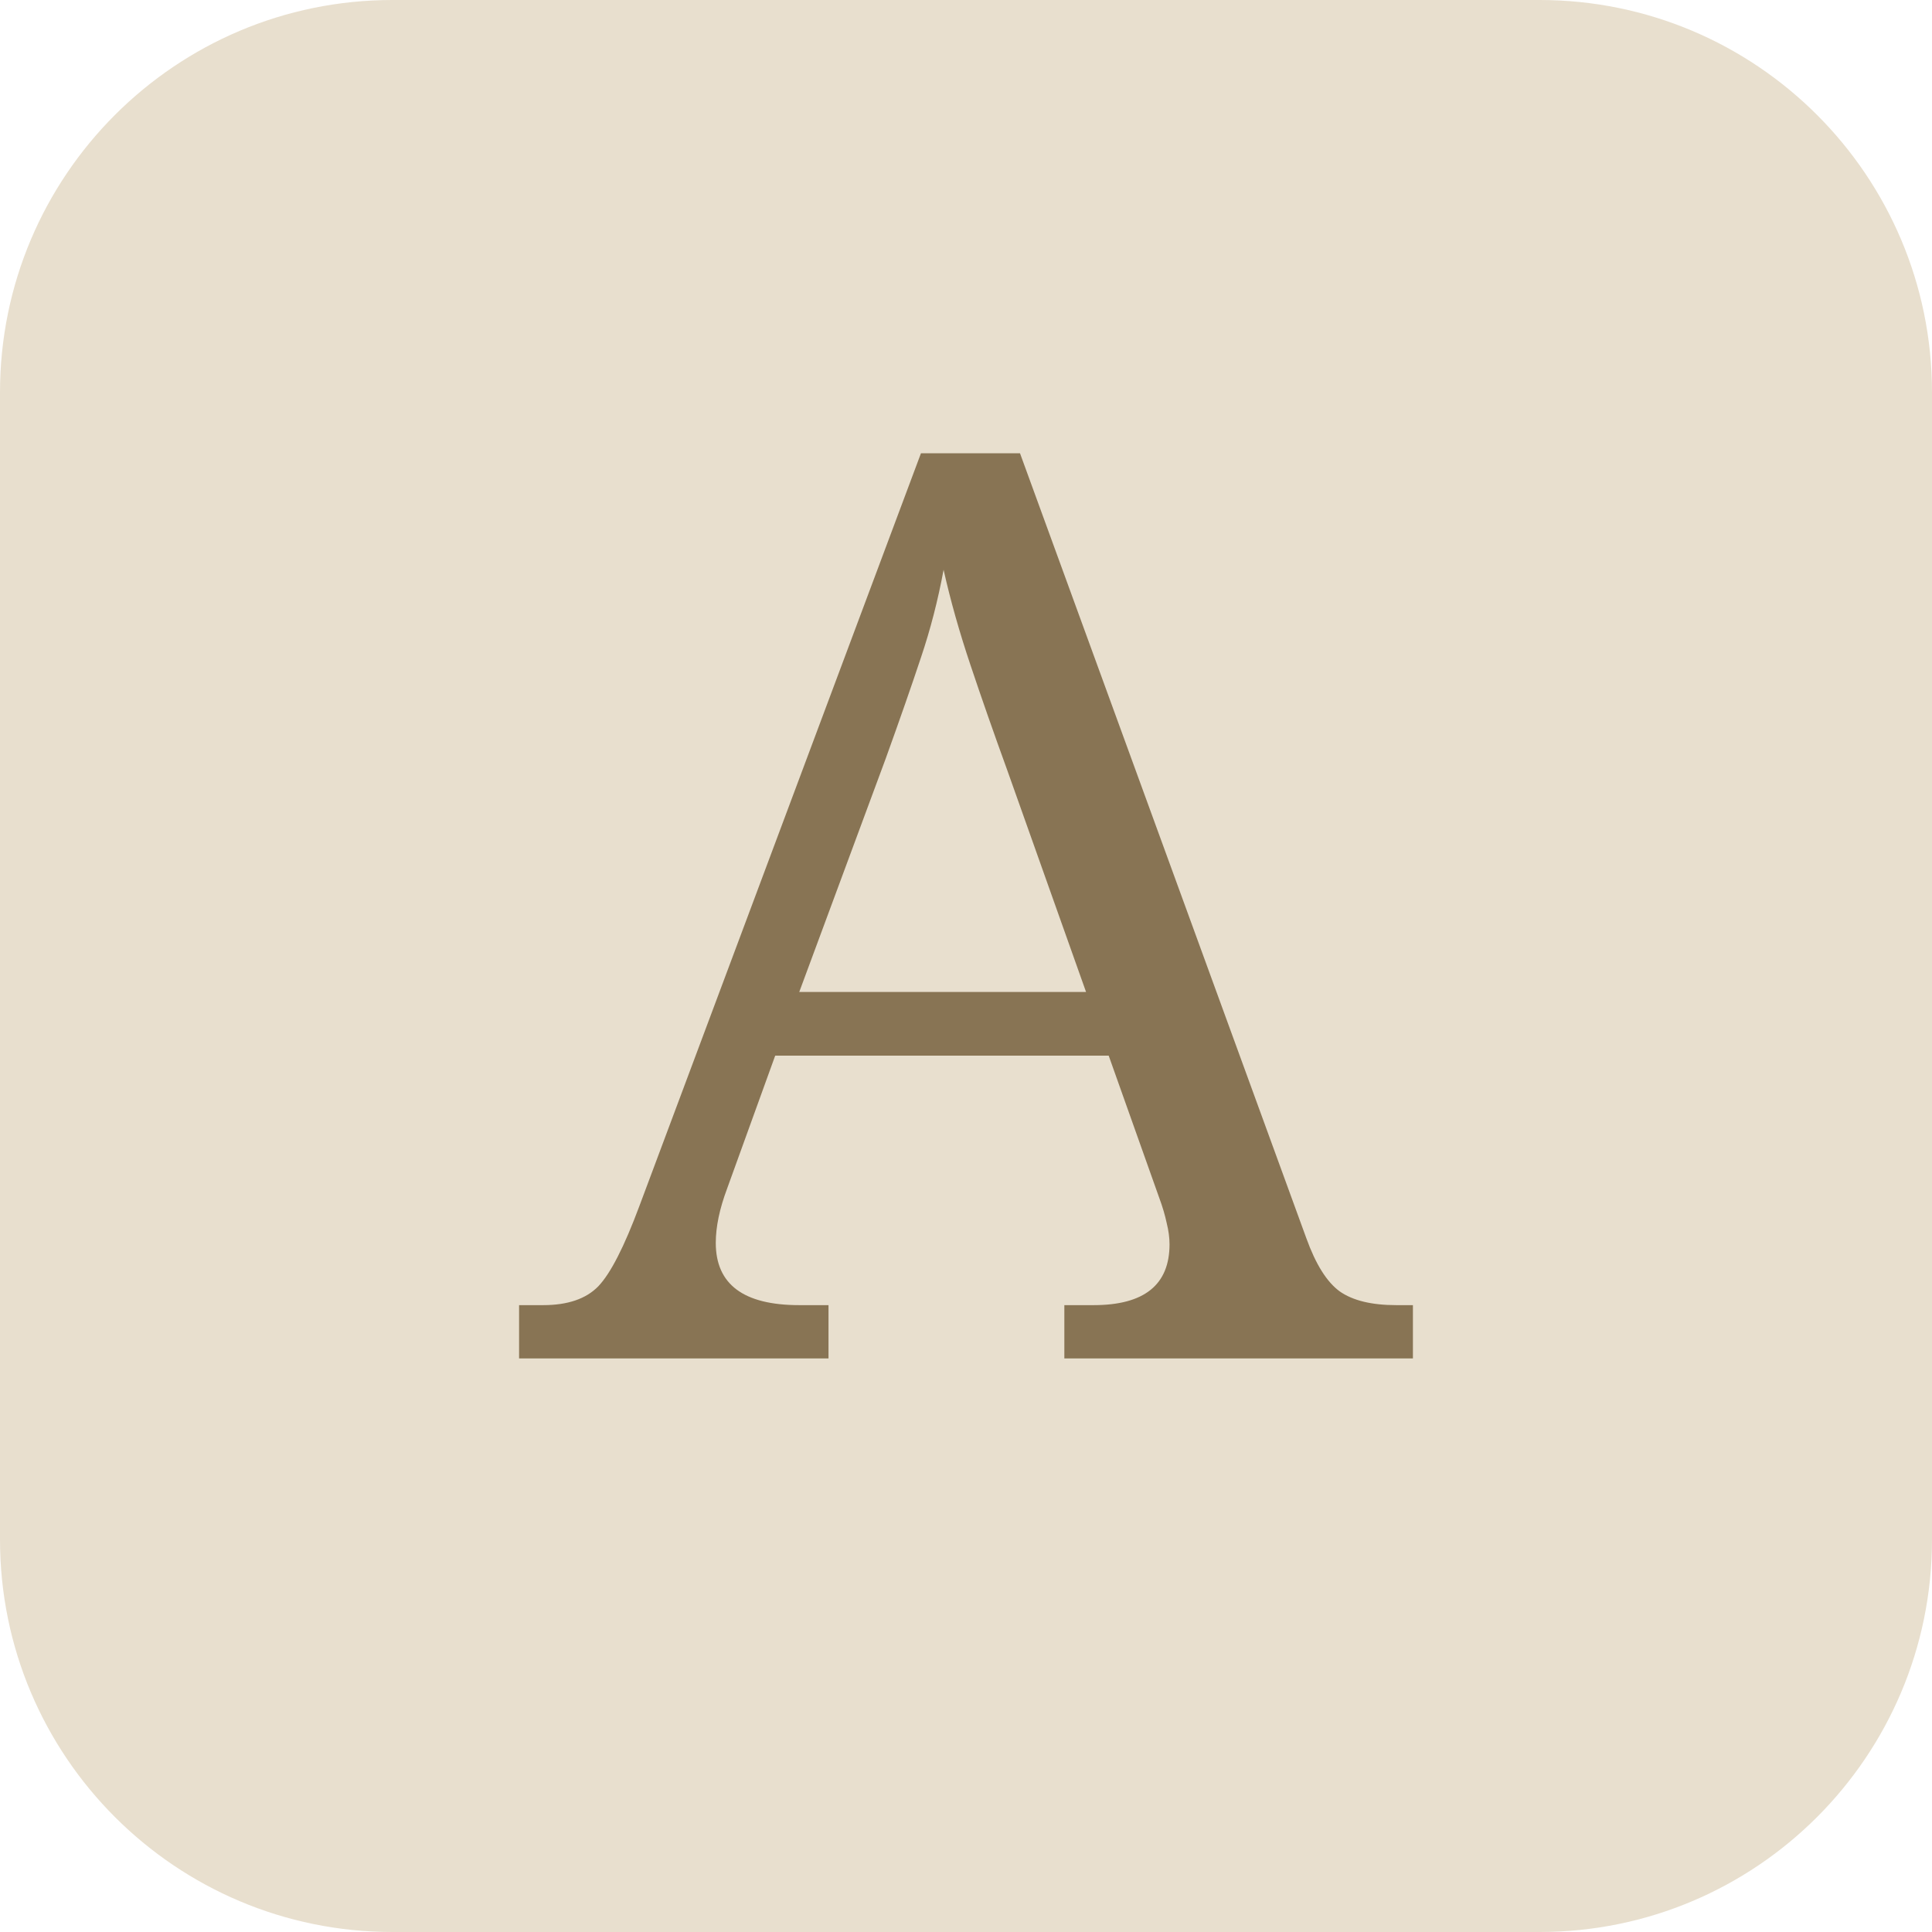
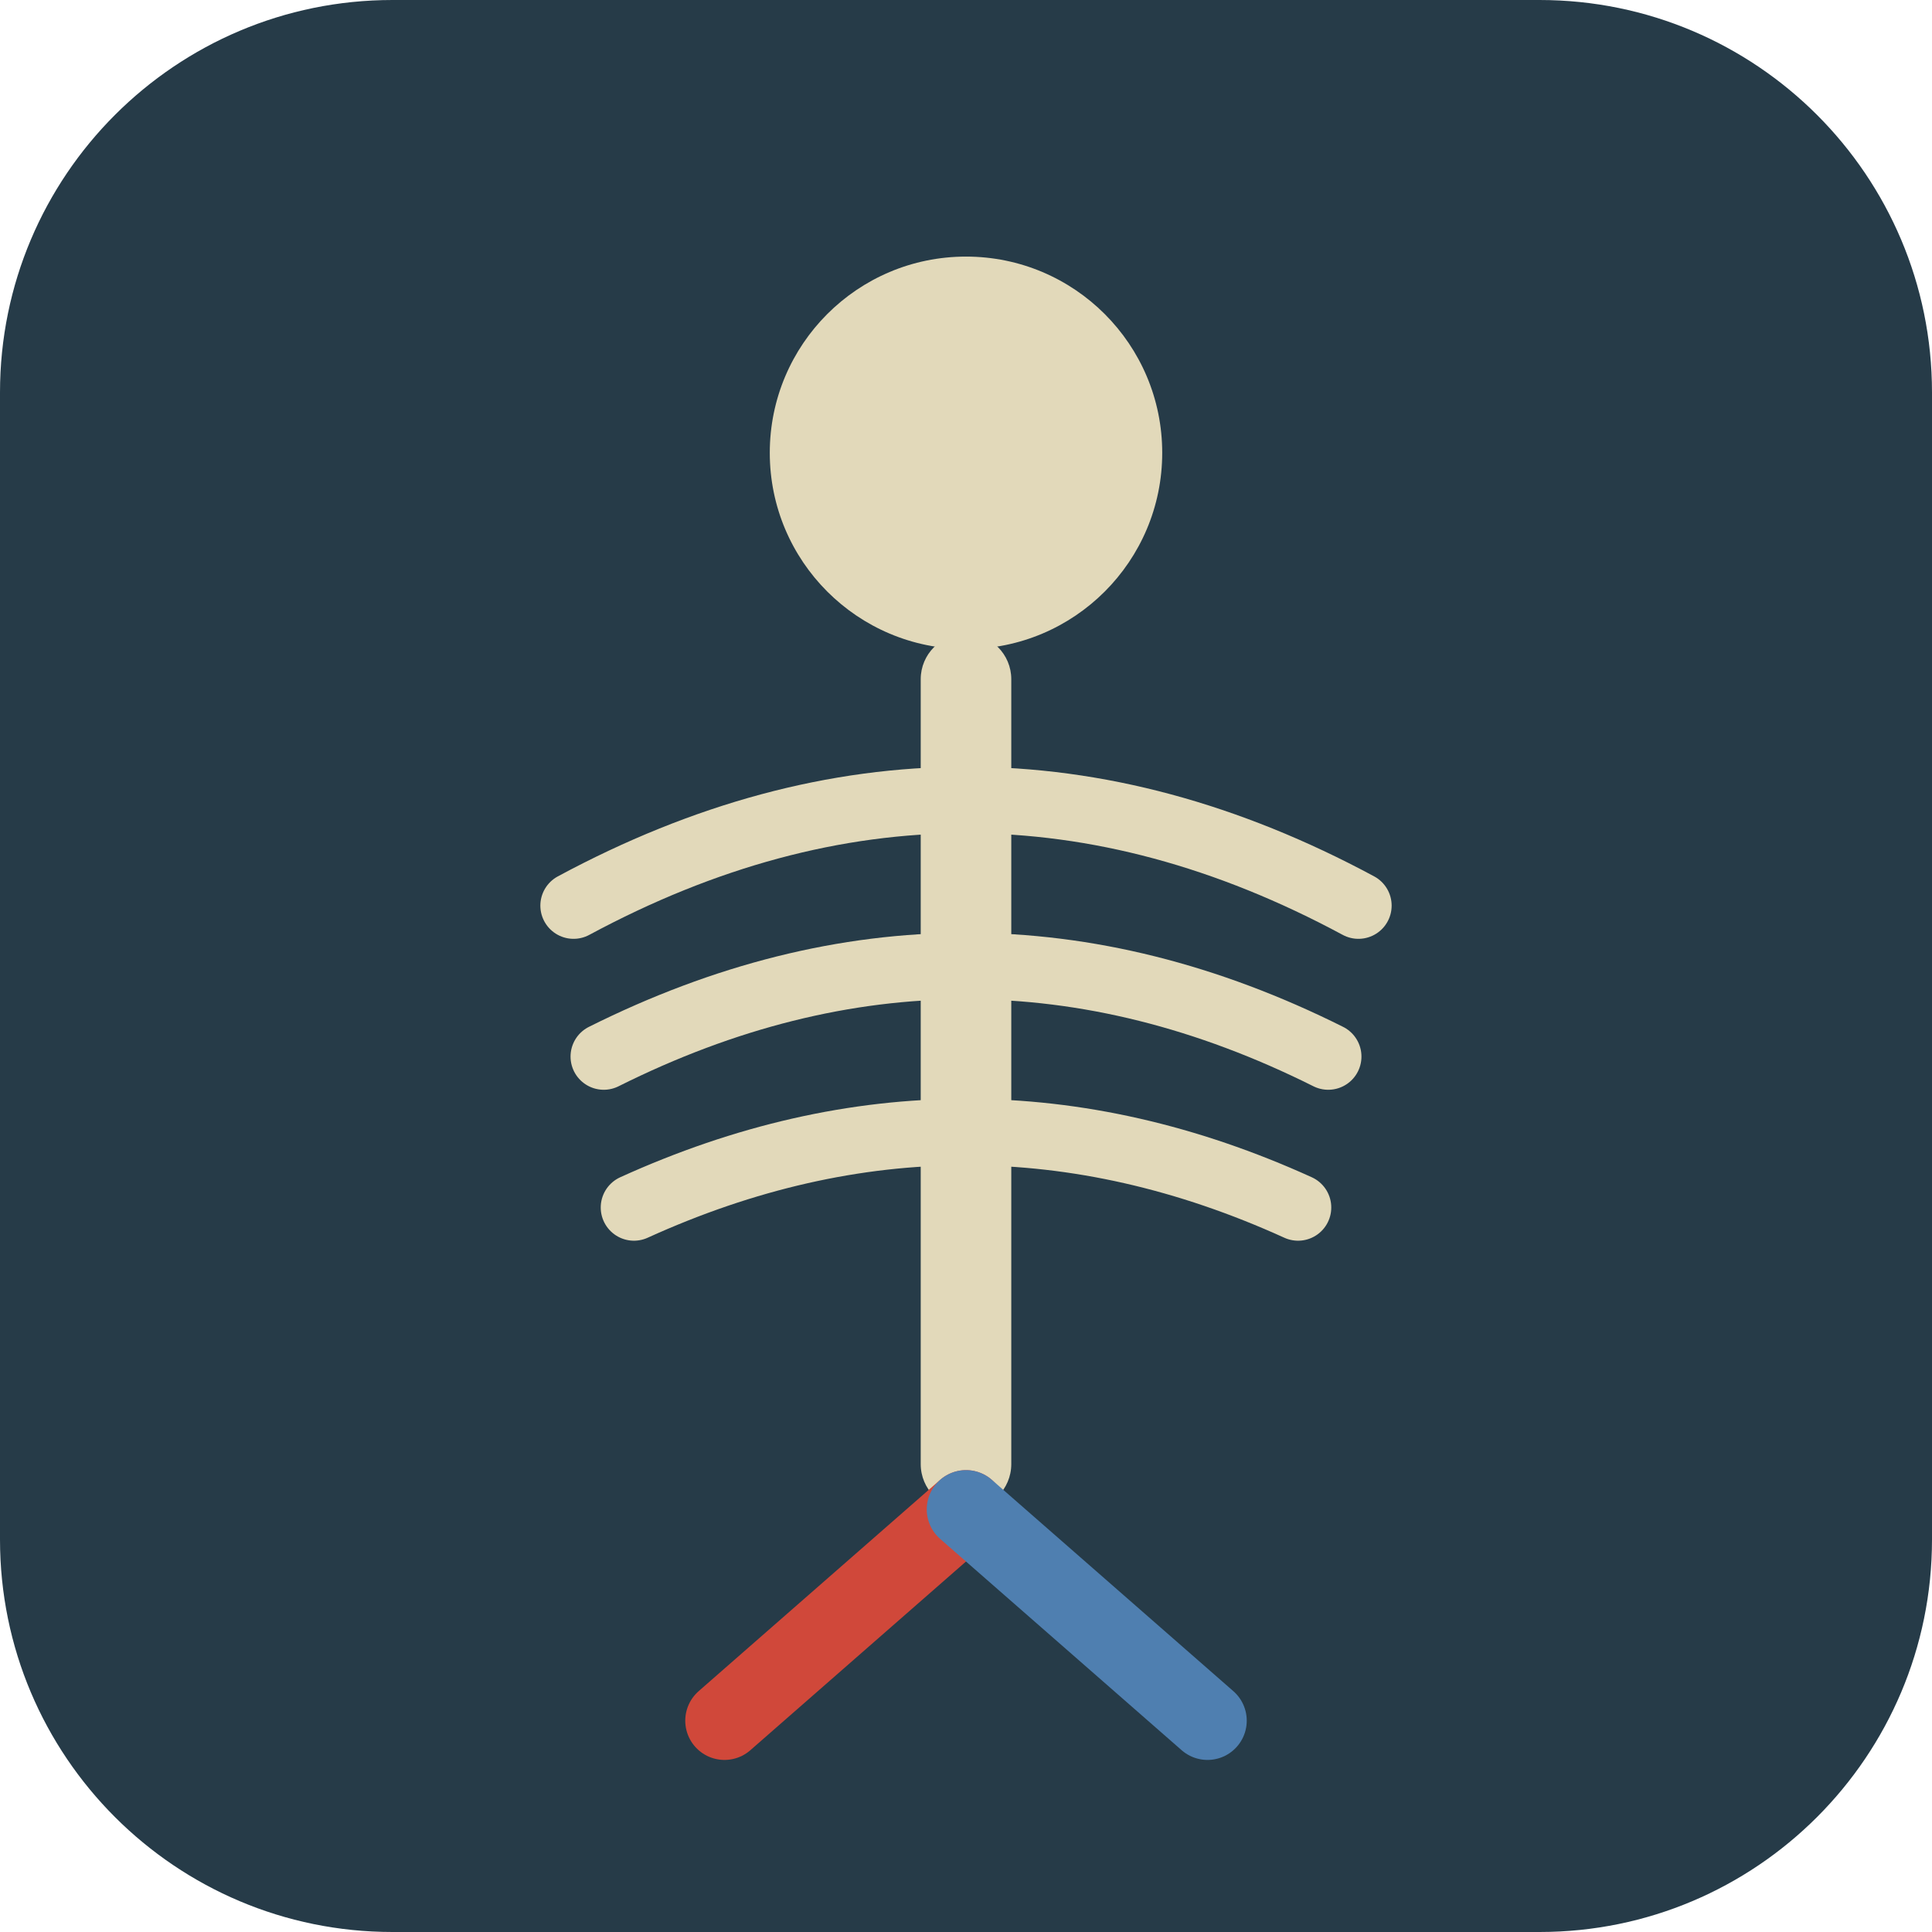
<svg xmlns="http://www.w3.org/2000/svg" viewBox="0 0 64 64">
-   <rect width="64" height="64" rx="13" fill="#e8dfce" />
-   <text x="32" y="45" text-anchor="middle" fill="#887454" font-family="Georgia,serif" font-size="42">A</text>
+   <rect width="64" height="64" rx="13" fill="#263b48" />
+   <circle cx="32" cy="15" r="6.5" fill="#e2d9ba" />
+   <rect x="30.5" y="21" width="3" height="29" rx="1.5" fill="#e2d9ba" />
+   <g fill="none" stroke="#e2d9ba" stroke-width="2.2" stroke-linecap="round">
+     <path d="M19 30q13-7 26 0" />
+     <path d="M20 35q12-6 24 0" />
+     <path d="M21 40q11-5 22 0" />
+   </g>
+   <path d="M32 50l-8 7" stroke="#d0483a" stroke-width="2.6" stroke-linecap="round" />
+   <path d="M32 50l8 7" stroke="#4f7fb0" stroke-width="2.6" stroke-linecap="round" />
</svg>
